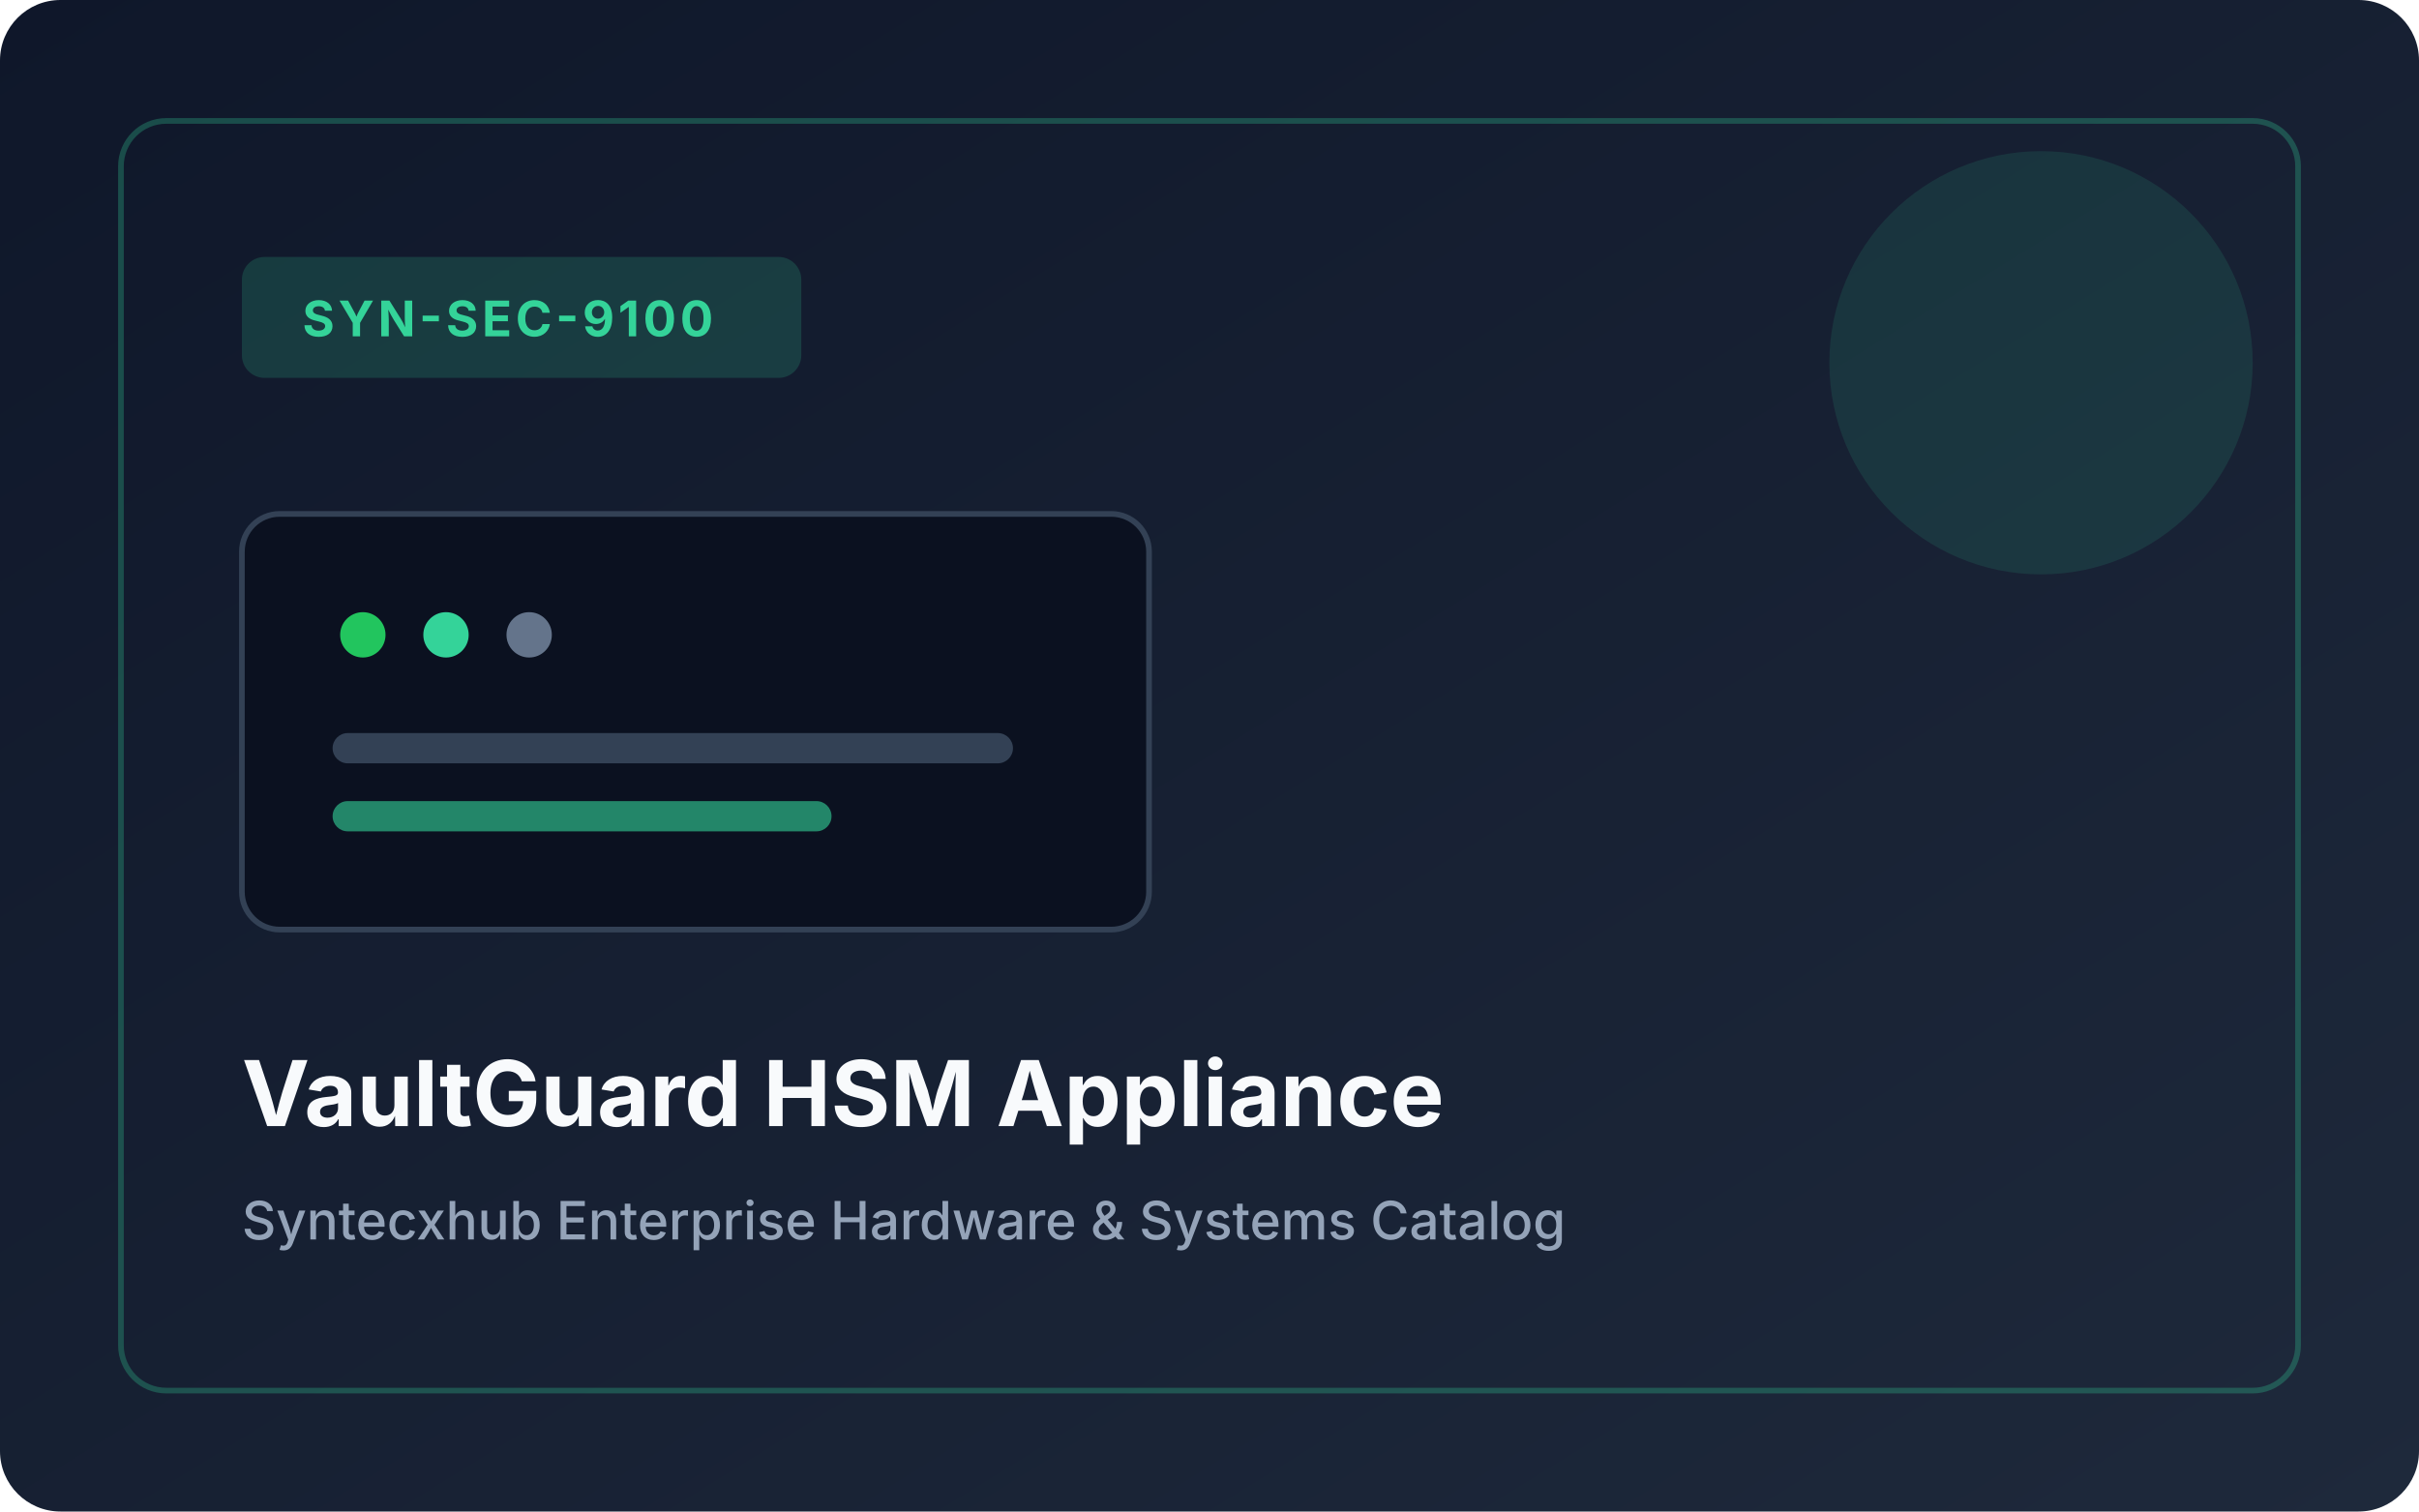
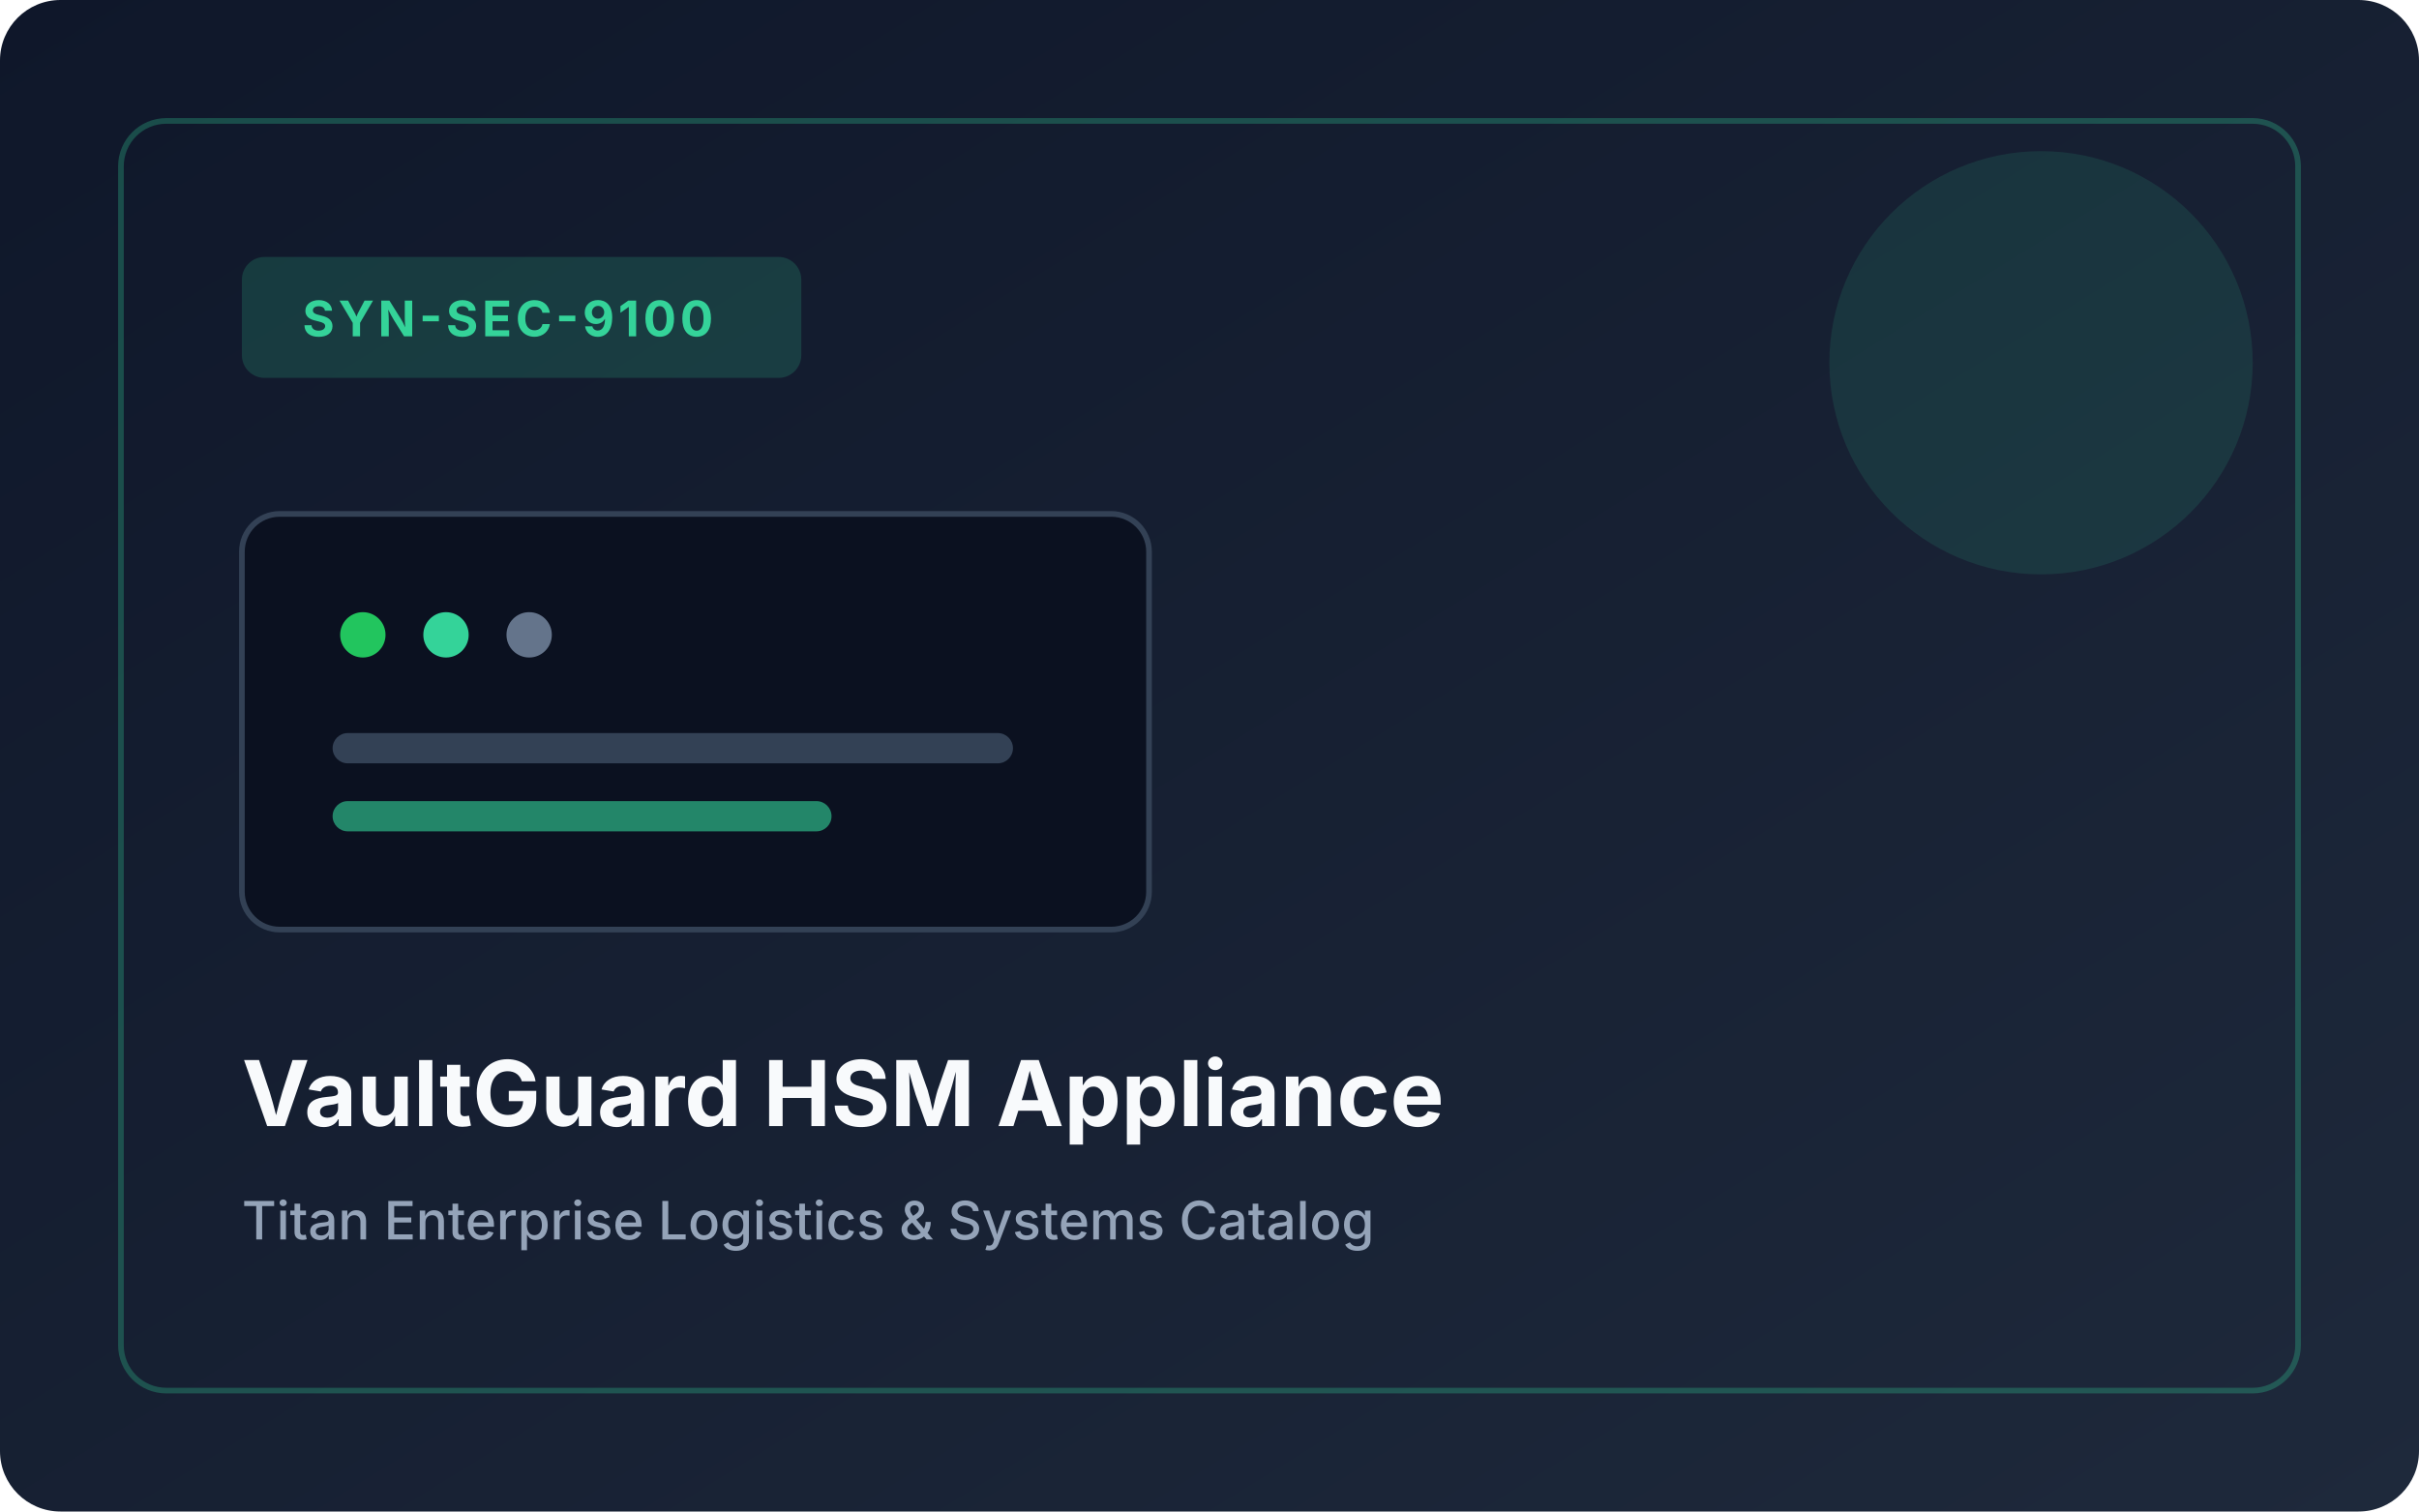
<svg xmlns="http://www.w3.org/2000/svg" viewBox="0 0 640 400" width="640" height="400">
  <defs>
    <linearGradient id="bg-SYN-SEC-9100" x1="0" y1="0" x2="1" y2="1">
      <stop offset="0%" stop-color="#0F172A" />
      <stop offset="100%" stop-color="#1E293B" />
    </linearGradient>
  </defs>
  <rect width="640" height="400" rx="16" fill="url(#bg-SYN-SEC-9100)" />
  <rect x="32" y="32" width="576" height="336" rx="12" fill="none" stroke="#34D399" stroke-opacity="0.28" stroke-width="1.5" />
  <circle cx="540" cy="96" r="56" fill="#34D399" fill-opacity="0.12" />
  <rect x="64" y="68" width="148" height="32" rx="6" fill="#34D399" fill-opacity="0.18" />
  <text x="80" y="89" fill="#34D399" font-family="Inter, system-ui, sans-serif" font-size="13" font-weight="700" letter-spacing="1">SYN-SEC-9100</text>
  <rect x="64" y="136" width="240" height="110" rx="10" fill="#0B1120" stroke="#334155" stroke-width="1.5" />
  <circle cx="96" cy="168" r="6" fill="#22C55E" />
  <circle cx="118" cy="168" r="6" fill="#34D399" />
  <circle cx="140" cy="168" r="6" fill="#64748B" />
  <rect x="88" y="194" width="180" height="8" rx="4" fill="#334155" />
  <rect x="88" y="212" width="132" height="8" rx="4" fill="#34D399" fill-opacity="0.6" />
  <text x="64" y="298" fill="#F8FAFC" font-family="Inter, system-ui, sans-serif" font-size="24" font-weight="700">VaultGuard HSM Appliance</text>
-   <text x="64" y="328" fill="#94A3B8" font-family="Inter, system-ui, sans-serif" font-size="14" font-weight="500">Syntecxhub Enterprise Hardware &amp; Systems Catalog</text>
+   <text x="64" y="328" fill="#94A3B8" font-family="Inter, system-ui, sans-serif" font-size="14" font-weight="500">Titan Enterprise Logistics &amp; Systems Catalog</text>
</svg>
